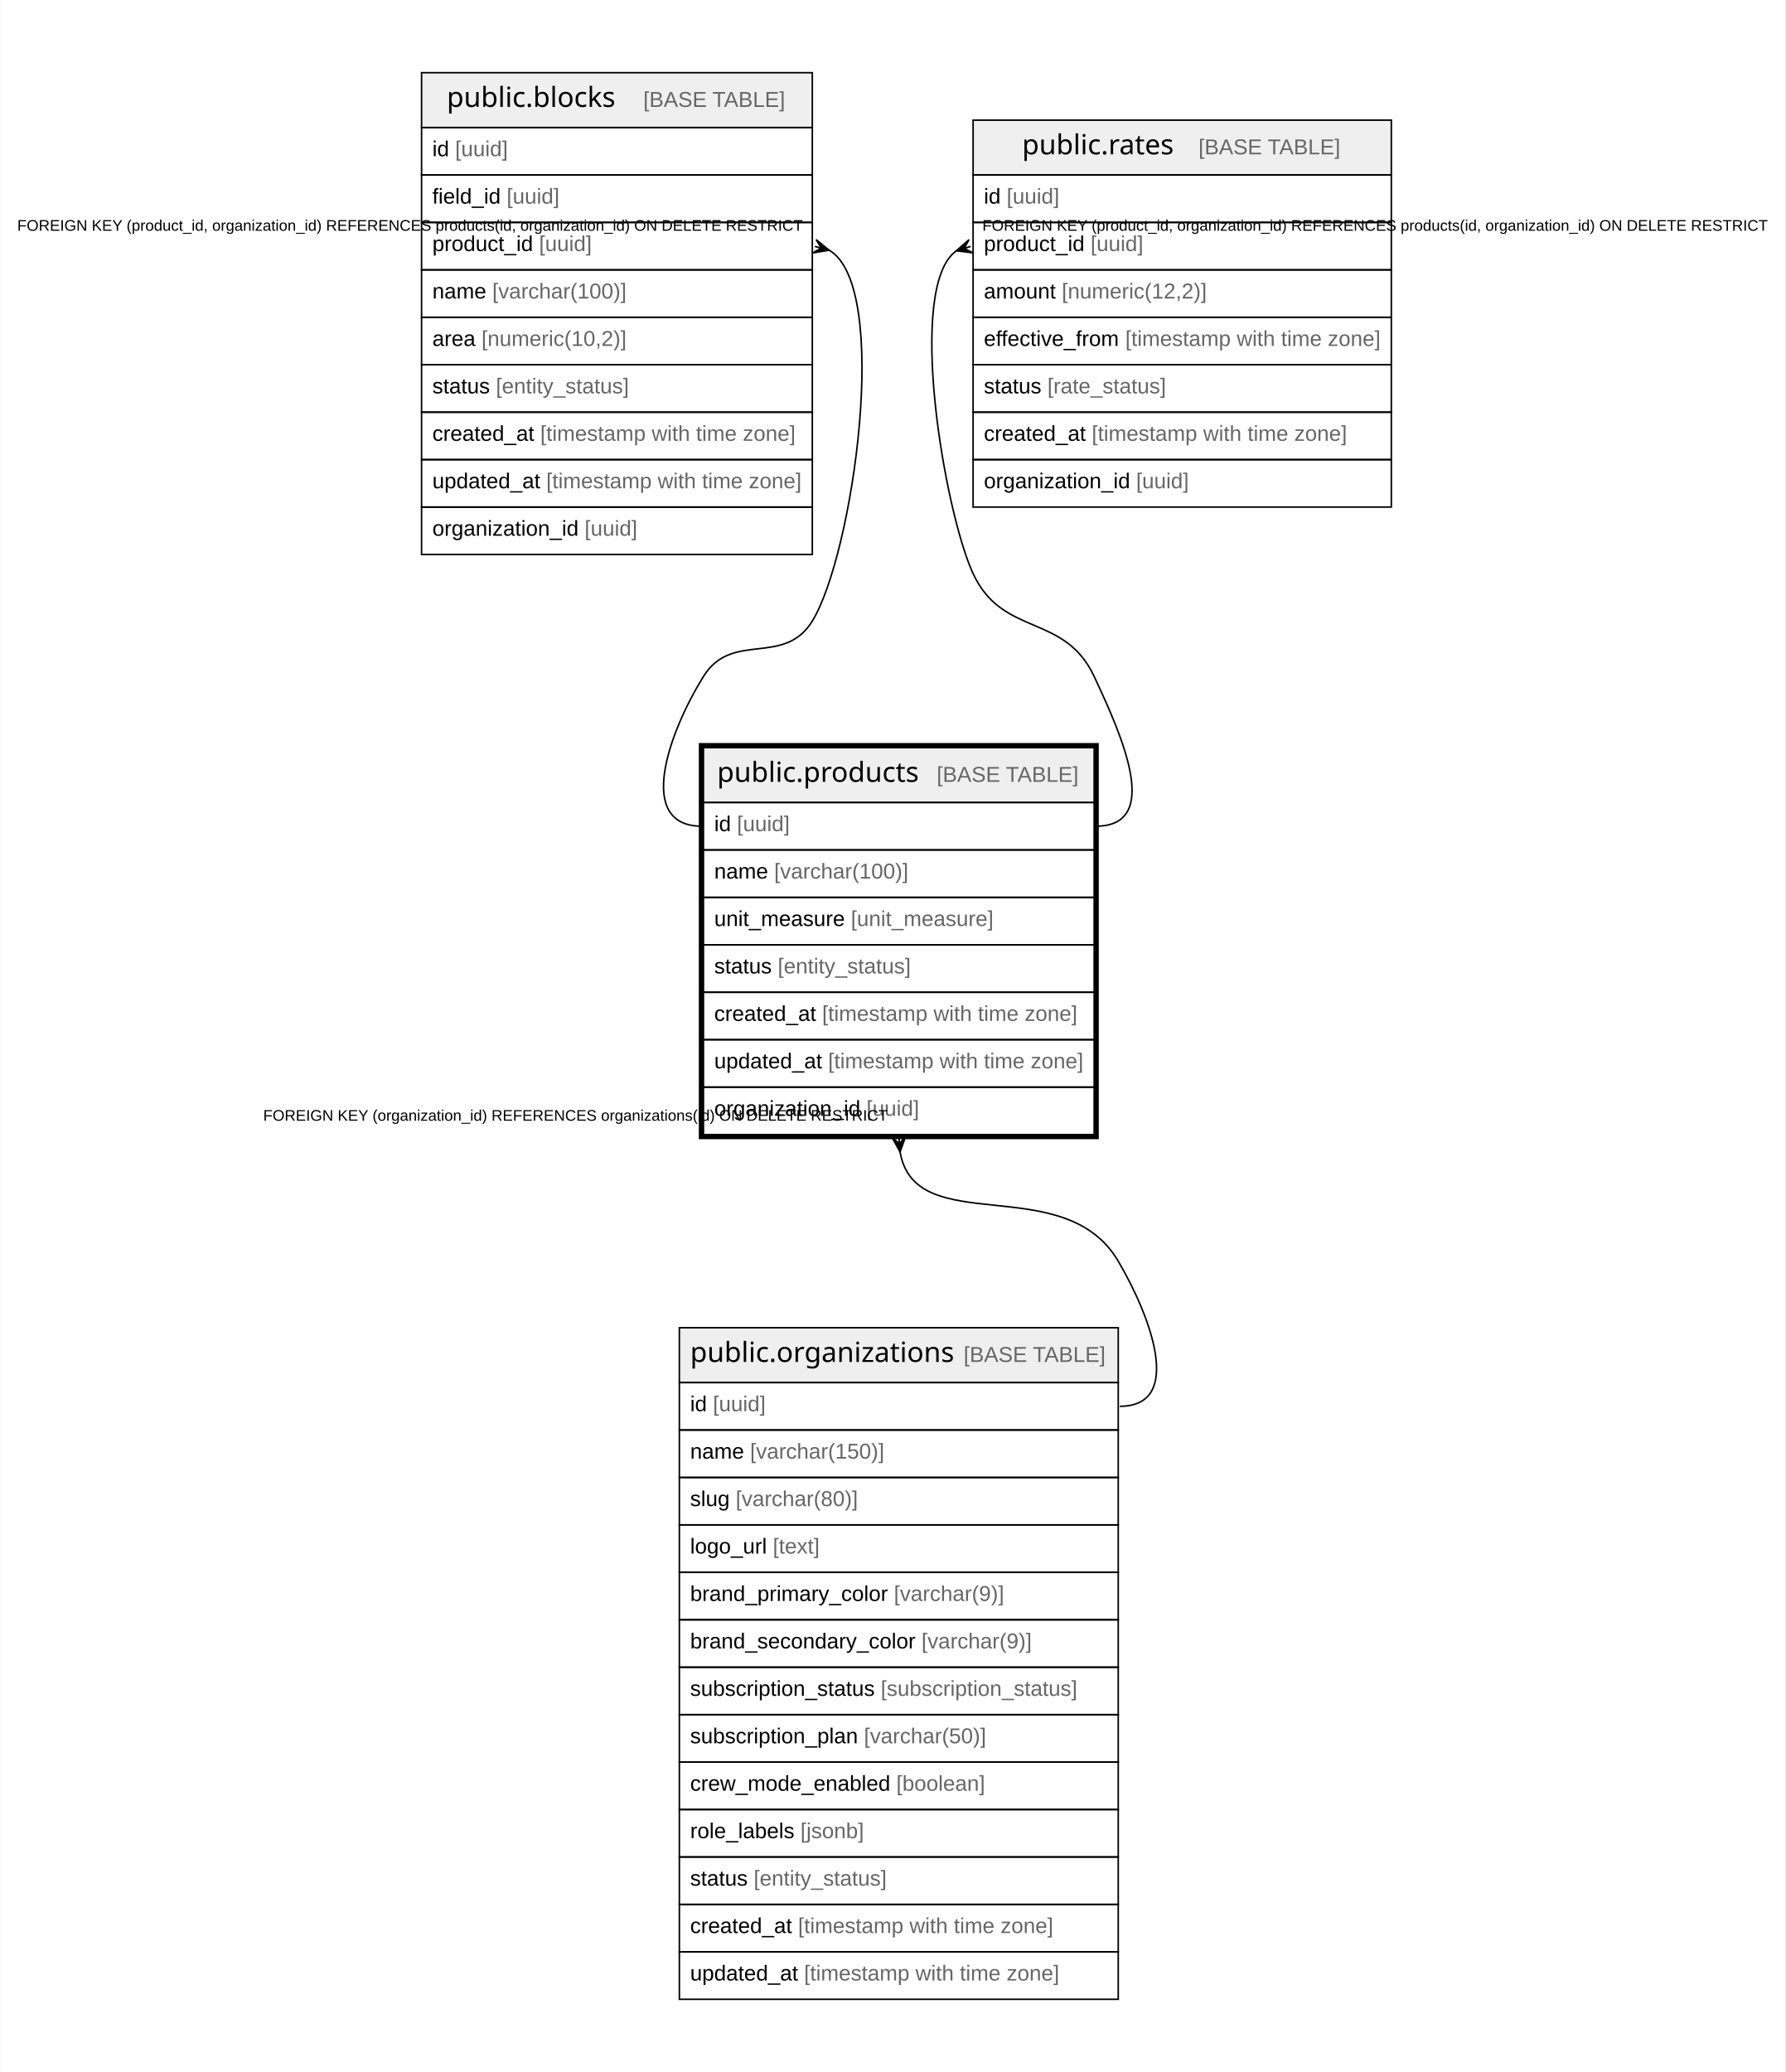
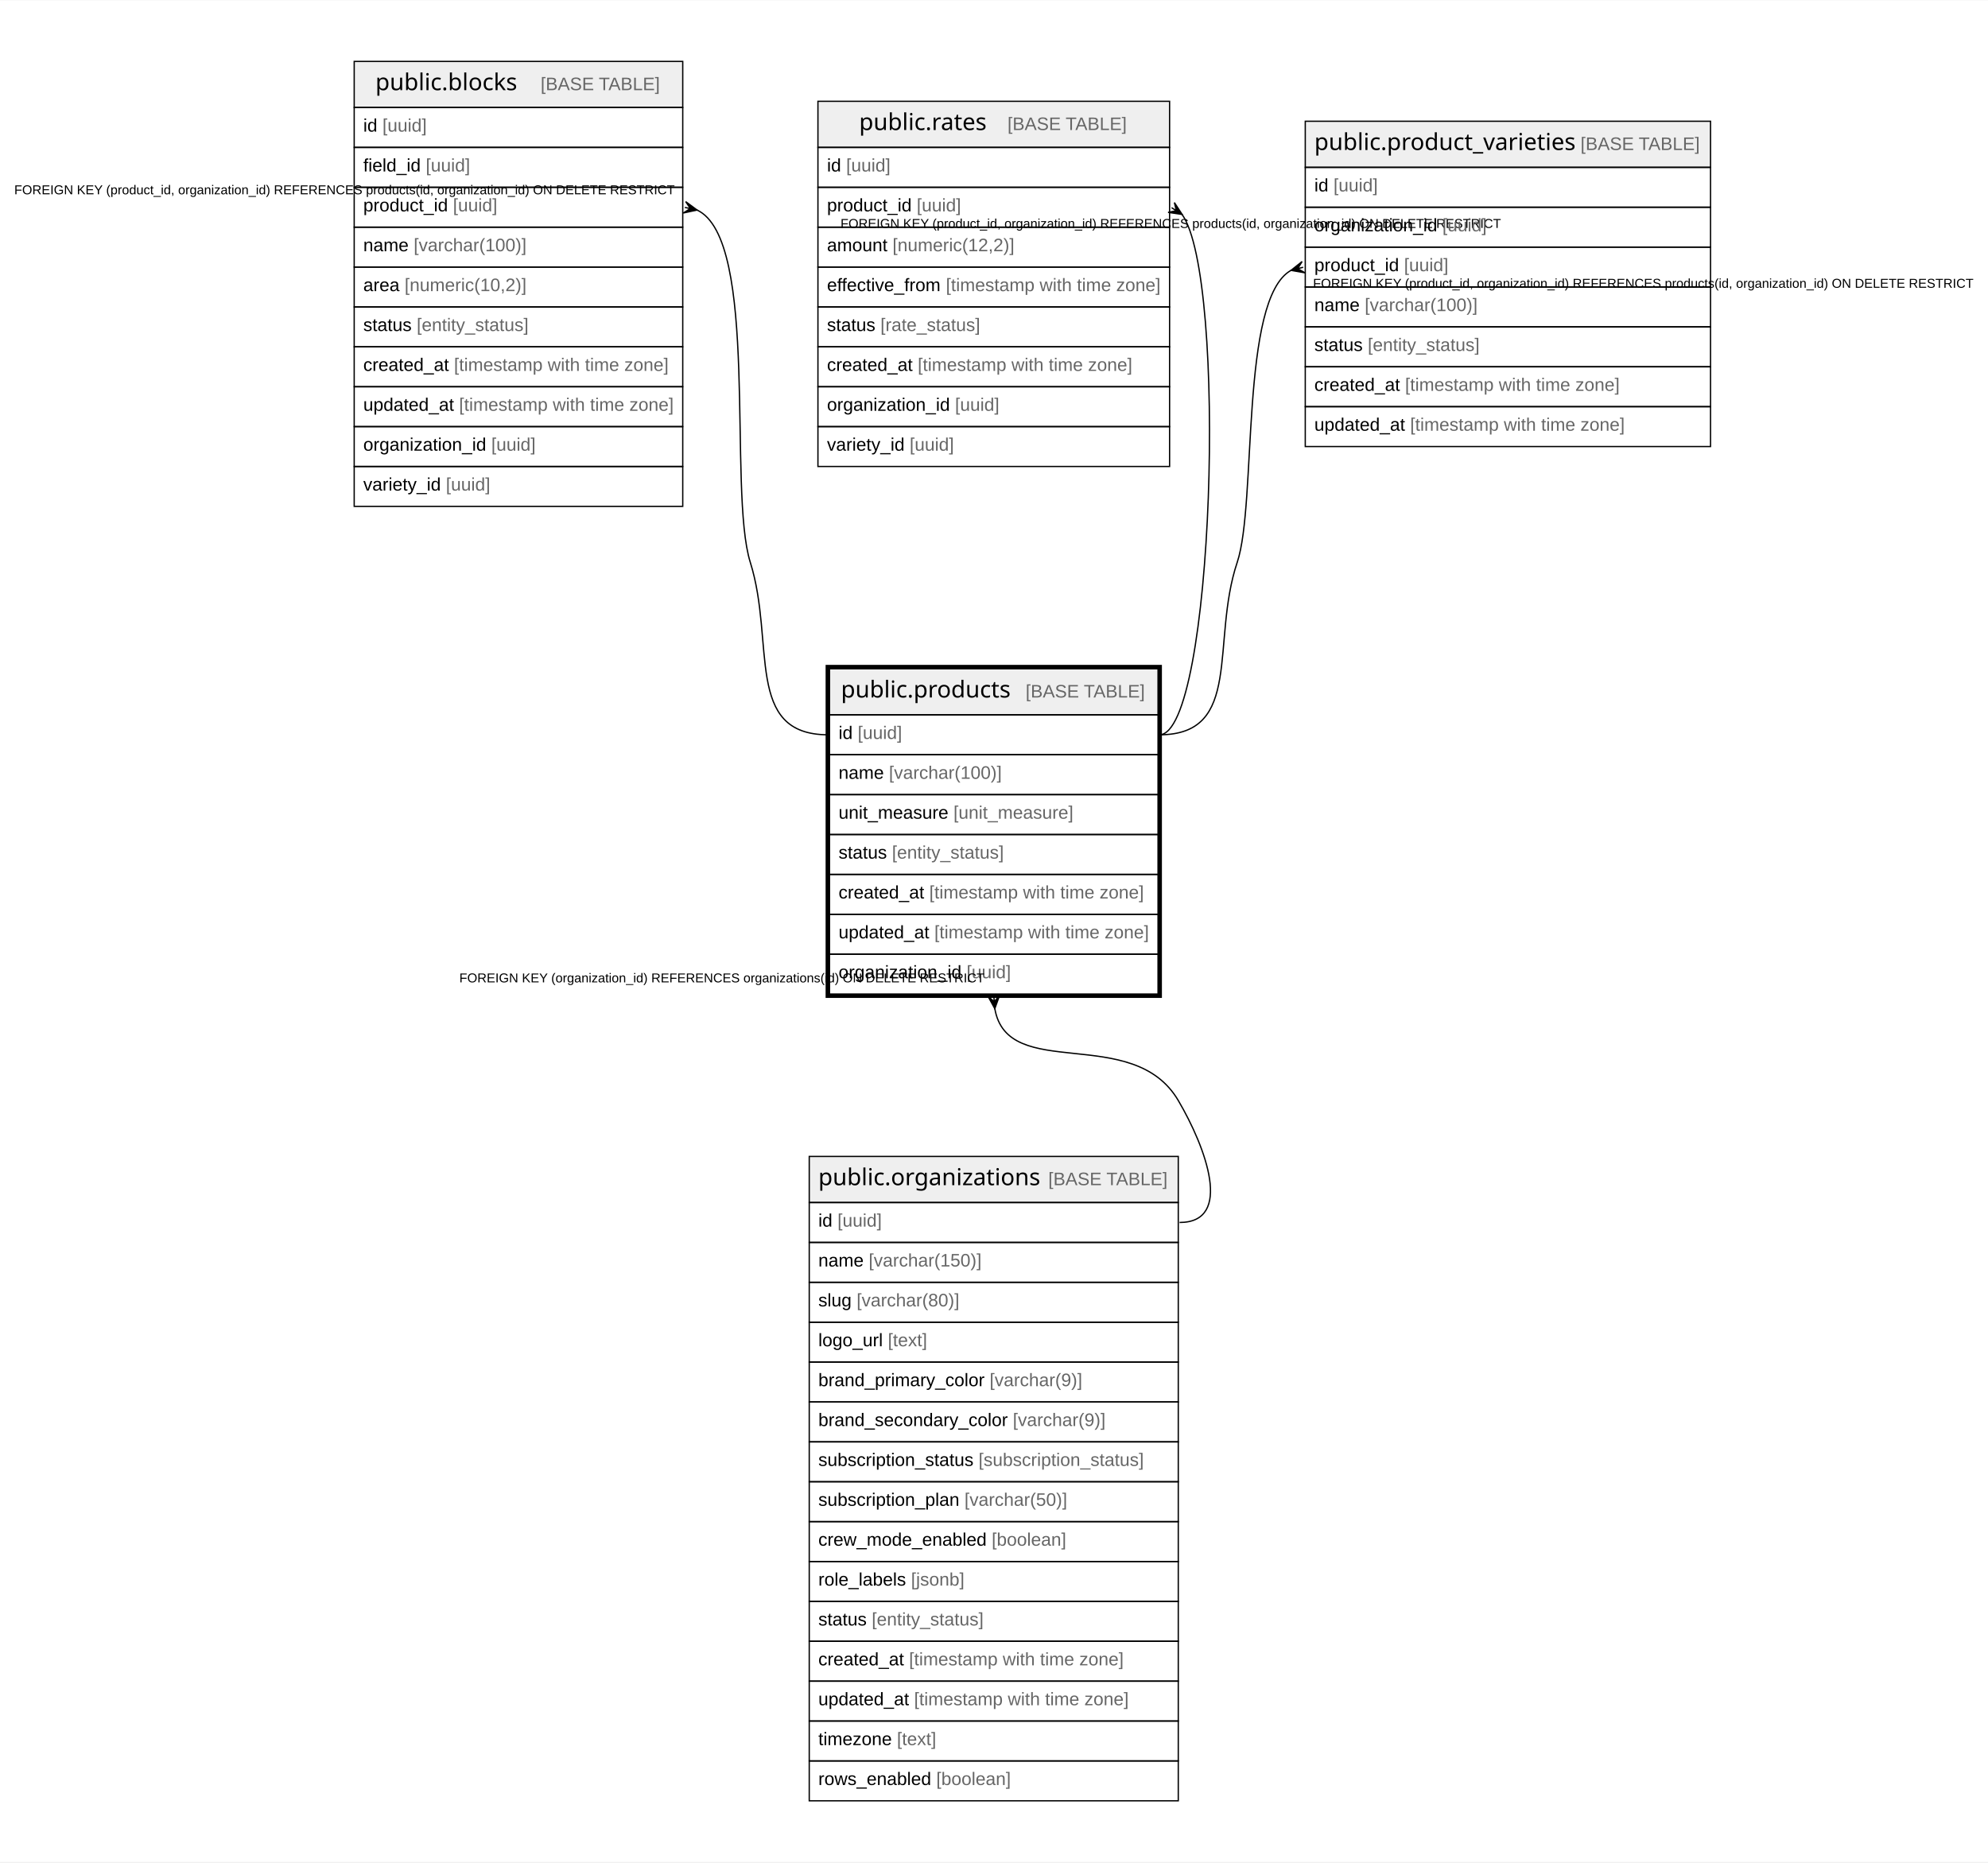
- <svg xmlns="http://www.w3.org/2000/svg" width="1159pt" height="1345pt" viewBox="0.00 0.00 1158.76 1345.20">
-   <g id="graph0" class="graph" transform="scale(1 1) rotate(0) translate(4 1341.2)">
-     <polygon fill="white" stroke="none" points="-4,4 -4,-1341.2 1154.76,-1341.2 1154.76,4 -4,4" />
+ <svg xmlns="http://www.w3.org/2000/svg" width="1535pt" height="1438pt" viewBox="0.00 0.00 1535.06 1437.60">
+   <g id="graph0" class="graph" transform="scale(1 1) rotate(0) translate(4 1433.6)">
+     <polygon fill="white" stroke="none" points="-4,4 -4,-1433.6 1531.06,-1433.6 1531.06,4 -4,4" />
    <g id="node1" class="node">
-       <polygon fill="#efefef" stroke="none" points="452.5,-820.2 452.5,-855.8 706.19,-855.8 706.19,-820.2 452.5,-820.2" />
-       <polygon fill="none" stroke="black" points="452.5,-820.2 452.5,-855.8 706.19,-855.8 706.19,-820.2 452.5,-820.2" />
-       <text text-anchor="start" x="461.36" y="-833.6" font-family="Arial Bold" font-size="18.00">public.products</text>
-       <text text-anchor="start" x="572.84" y="-833.6" font-family="Arial" font-size="14.00">    </text>
-       <text text-anchor="start" x="603.96" y="-833.6" font-family="Arial" font-size="14.00" fill="#666666">[BASE TABLE]</text>
-       <polygon fill="none" stroke="black" points="452.5,-789.4 452.5,-820.2 706.19,-820.2 706.19,-789.4 452.5,-789.4" />
-       <text text-anchor="start" x="459.5" y="-801.6" font-family="Arial" font-size="14.00">id </text>
-       <text text-anchor="start" x="474.29" y="-801.6" font-family="Arial" font-size="14.00" fill="#666666">[uuid]</text>
-       <polygon fill="none" stroke="black" points="452.5,-758.6 452.5,-789.4 706.19,-789.4 706.19,-758.6 452.5,-758.6" />
-       <text text-anchor="start" x="459.5" y="-770.8" font-family="Arial" font-size="14.00">name </text>
-       <text text-anchor="start" x="498.41" y="-770.8" font-family="Arial" font-size="14.00" fill="#666666">[varchar(100)]</text>
-       <polygon fill="none" stroke="black" points="452.5,-727.8 452.5,-758.6 706.19,-758.6 706.19,-727.8 452.5,-727.8" />
-       <text text-anchor="start" x="459.5" y="-740" font-family="Arial" font-size="14.00">unit_measure </text>
-       <text text-anchor="start" x="548.22" y="-740" font-family="Arial" font-size="14.00" fill="#666666">[unit_measure]</text>
-       <polygon fill="none" stroke="black" points="452.5,-697 452.5,-727.8 706.19,-727.8 706.19,-697 452.5,-697" />
-       <text text-anchor="start" x="459.5" y="-709.2" font-family="Arial" font-size="14.00">status </text>
-       <text text-anchor="start" x="500.75" y="-709.2" font-family="Arial" font-size="14.00" fill="#666666">[entity_status]</text>
-       <polygon fill="none" stroke="black" points="452.5,-666.2 452.5,-697 706.19,-697 706.19,-666.2 452.5,-666.2" />
-       <text text-anchor="start" x="459.5" y="-678.4" font-family="Arial" font-size="14.00">created_at </text>
-       <text text-anchor="start" x="529.55" y="-678.4" font-family="Arial" font-size="14.00" fill="#666666">[timestamp with time zone]</text>
-       <polygon fill="none" stroke="black" points="452.5,-635.4 452.5,-666.2 706.19,-666.2 706.19,-635.4 452.5,-635.4" />
-       <text text-anchor="start" x="459.5" y="-647.6" font-family="Arial" font-size="14.00">updated_at </text>
-       <text text-anchor="start" x="533.46" y="-647.6" font-family="Arial" font-size="14.00" fill="#666666">[timestamp with time zone]</text>
-       <polygon fill="none" stroke="black" points="452.5,-604.6 452.5,-635.4 706.19,-635.4 706.19,-604.6 452.5,-604.6" />
-       <text text-anchor="start" x="459.5" y="-616.8" font-family="Arial" font-size="14.00">organization_id </text>
-       <text text-anchor="start" x="558.35" y="-616.8" font-family="Arial" font-size="14.00" fill="#666666">[uuid]</text>
-       <polygon fill="none" stroke="black" stroke-width="3" points="451,-603.1 451,-857.3 707.69,-857.3 707.69,-603.1 451,-603.1" />
+       <polygon fill="#efefef" stroke="none" points="636.5,-881.8 636.5,-917.4 890.19,-917.4 890.19,-881.8 636.5,-881.8" />
+       <polygon fill="none" stroke="black" points="636.5,-881.8 636.5,-917.4 890.19,-917.4 890.19,-881.8 636.5,-881.8" />
+       <text text-anchor="start" x="645.36" y="-895.2" font-family="Arial Bold" font-size="18.00">public.products</text>
+       <text text-anchor="start" x="756.84" y="-895.2" font-family="Arial" font-size="14.00">    </text>
+       <text text-anchor="start" x="787.96" y="-895.2" font-family="Arial" font-size="14.00" fill="#666666">[BASE TABLE]</text>
+       <polygon fill="none" stroke="black" points="636.5,-851 636.5,-881.8 890.19,-881.8 890.19,-851 636.5,-851" />
+       <text text-anchor="start" x="643.5" y="-863.2" font-family="Arial" font-size="14.00">id </text>
+       <text text-anchor="start" x="658.29" y="-863.2" font-family="Arial" font-size="14.00" fill="#666666">[uuid]</text>
+       <polygon fill="none" stroke="black" points="636.5,-820.2 636.5,-851 890.19,-851 890.19,-820.2 636.5,-820.2" />
+       <text text-anchor="start" x="643.5" y="-832.4" font-family="Arial" font-size="14.00">name </text>
+       <text text-anchor="start" x="682.41" y="-832.4" font-family="Arial" font-size="14.00" fill="#666666">[varchar(100)]</text>
+       <polygon fill="none" stroke="black" points="636.5,-789.4 636.5,-820.2 890.19,-820.2 890.19,-789.4 636.5,-789.4" />
+       <text text-anchor="start" x="643.5" y="-801.6" font-family="Arial" font-size="14.00">unit_measure </text>
+       <text text-anchor="start" x="732.22" y="-801.6" font-family="Arial" font-size="14.00" fill="#666666">[unit_measure]</text>
+       <polygon fill="none" stroke="black" points="636.5,-758.6 636.5,-789.4 890.19,-789.4 890.19,-758.6 636.5,-758.6" />
+       <text text-anchor="start" x="643.5" y="-770.8" font-family="Arial" font-size="14.00">status </text>
+       <text text-anchor="start" x="684.75" y="-770.8" font-family="Arial" font-size="14.00" fill="#666666">[entity_status]</text>
+       <polygon fill="none" stroke="black" points="636.5,-727.8 636.5,-758.6 890.19,-758.6 890.19,-727.8 636.5,-727.8" />
+       <text text-anchor="start" x="643.5" y="-740" font-family="Arial" font-size="14.00">created_at </text>
+       <text text-anchor="start" x="713.55" y="-740" font-family="Arial" font-size="14.00" fill="#666666">[timestamp with time zone]</text>
+       <polygon fill="none" stroke="black" points="636.5,-697 636.5,-727.8 890.19,-727.8 890.19,-697 636.5,-697" />
+       <text text-anchor="start" x="643.5" y="-709.2" font-family="Arial" font-size="14.00">updated_at </text>
+       <text text-anchor="start" x="717.46" y="-709.2" font-family="Arial" font-size="14.00" fill="#666666">[timestamp with time zone]</text>
+       <polygon fill="none" stroke="black" points="636.5,-666.2 636.5,-697 890.19,-697 890.19,-666.2 636.5,-666.2" />
+       <text text-anchor="start" x="643.5" y="-678.4" font-family="Arial" font-size="14.00">organization_id </text>
+       <text text-anchor="start" x="742.35" y="-678.4" font-family="Arial" font-size="14.00" fill="#666666">[uuid]</text>
+       <polygon fill="none" stroke="black" stroke-width="3" points="635,-664.7 635,-918.9 891.69,-918.9 891.69,-664.7 635,-664.7" />
+     </g>
+     <g id="node5" class="node">
+       <polygon fill="#efefef" stroke="none" points="620.87,-505.2 620.87,-540.8 905.82,-540.8 905.82,-505.2 620.87,-505.2" />
+       <polygon fill="none" stroke="black" points="620.87,-505.2 620.87,-540.8 905.82,-540.8 905.82,-505.2 620.87,-505.2" />
+       <text text-anchor="start" x="627.87" y="-518.6" font-family="Arial Bold" font-size="18.00">public.organizations</text>
+       <text text-anchor="start" x="774.33" y="-518.6" font-family="Arial" font-size="14.00">    </text>
+       <text text-anchor="start" x="805.45" y="-518.6" font-family="Arial" font-size="14.00" fill="#666666">[BASE TABLE]</text>
+       <polygon fill="none" stroke="black" points="620.87,-474.4 620.87,-505.2 905.82,-505.2 905.82,-474.4 620.87,-474.4" />
+       <text text-anchor="start" x="627.87" y="-486.6" font-family="Arial" font-size="14.00">id </text>
+       <text text-anchor="start" x="642.66" y="-486.6" font-family="Arial" font-size="14.00" fill="#666666">[uuid]</text>
+       <polygon fill="none" stroke="black" points="620.87,-443.6 620.87,-474.4 905.82,-474.4 905.82,-443.6 620.87,-443.6" />
+       <text text-anchor="start" x="627.87" y="-455.8" font-family="Arial" font-size="14.00">name </text>
+       <text text-anchor="start" x="666.78" y="-455.8" font-family="Arial" font-size="14.00" fill="#666666">[varchar(150)]</text>
+       <polygon fill="none" stroke="black" points="620.87,-412.8 620.87,-443.6 905.82,-443.6 905.82,-412.8 620.87,-412.8" />
+       <text text-anchor="start" x="627.87" y="-425" font-family="Arial" font-size="14.00">slug </text>
+       <text text-anchor="start" x="657.44" y="-425" font-family="Arial" font-size="14.00" fill="#666666">[varchar(80)]</text>
+       <polygon fill="none" stroke="black" points="620.87,-382 620.87,-412.8 905.82,-412.8 905.82,-382 620.87,-382" />
+       <text text-anchor="start" x="627.87" y="-394.2" font-family="Arial" font-size="14.00">logo_url </text>
+       <text text-anchor="start" x="681.57" y="-394.2" font-family="Arial" font-size="14.00" fill="#666666">[text]</text>
+       <polygon fill="none" stroke="black" points="620.87,-351.2 620.87,-382 905.82,-382 905.82,-351.2 620.87,-351.2" />
+       <text text-anchor="start" x="627.87" y="-363.4" font-family="Arial" font-size="14.00">brand_primary_color </text>
+       <text text-anchor="start" x="760.15" y="-363.4" font-family="Arial" font-size="14.00" fill="#666666">[varchar(9)]</text>
+       <polygon fill="none" stroke="black" points="620.87,-320.4 620.87,-351.2 905.82,-351.2 905.82,-320.4 620.87,-320.4" />
+       <text text-anchor="start" x="627.87" y="-332.6" font-family="Arial" font-size="14.00">brand_secondary_color </text>
+       <text text-anchor="start" x="778.08" y="-332.6" font-family="Arial" font-size="14.00" fill="#666666">[varchar(9)]</text>
+       <polygon fill="none" stroke="black" points="620.87,-289.6 620.87,-320.4 905.82,-320.4 905.82,-289.6 620.87,-289.6" />
+       <text text-anchor="start" x="627.87" y="-301.8" font-family="Arial" font-size="14.00">subscription_status </text>
+       <text text-anchor="start" x="751.6" y="-301.8" font-family="Arial" font-size="14.00" fill="#666666">[subscription_status]</text>
+       <polygon fill="none" stroke="black" points="620.87,-258.8 620.87,-289.6 905.82,-289.6 905.82,-258.8 620.87,-258.8" />
+       <text text-anchor="start" x="627.87" y="-271" font-family="Arial" font-size="14.00">subscription_plan </text>
+       <text text-anchor="start" x="740.72" y="-271" font-family="Arial" font-size="14.00" fill="#666666">[varchar(50)]</text>
+       <polygon fill="none" stroke="black" points="620.87,-228 620.87,-258.8 905.82,-258.8 905.82,-228 620.87,-228" />
+       <text text-anchor="start" x="627.87" y="-240.2" font-family="Arial" font-size="14.00">crew_mode_enabled </text>
+       <text text-anchor="start" x="761.74" y="-240.2" font-family="Arial" font-size="14.00" fill="#666666">[boolean]</text>
+       <polygon fill="none" stroke="black" points="620.87,-197.2 620.87,-228 905.82,-228 905.82,-197.2 620.87,-197.2" />
+       <text text-anchor="start" x="627.87" y="-209.4" font-family="Arial" font-size="14.00">role_labels </text>
+       <text text-anchor="start" x="699.47" y="-209.4" font-family="Arial" font-size="14.00" fill="#666666">[jsonb]</text>
+       <polygon fill="none" stroke="black" points="620.87,-166.4 620.87,-197.2 905.82,-197.2 905.82,-166.4 620.87,-166.4" />
+       <text text-anchor="start" x="627.87" y="-178.6" font-family="Arial" font-size="14.00">status </text>
+       <text text-anchor="start" x="669.11" y="-178.6" font-family="Arial" font-size="14.00" fill="#666666">[entity_status]</text>
+       <polygon fill="none" stroke="black" points="620.87,-135.6 620.87,-166.4 905.82,-166.4 905.82,-135.6 620.87,-135.6" />
+       <text text-anchor="start" x="627.87" y="-147.8" font-family="Arial" font-size="14.00">created_at </text>
+       <text text-anchor="start" x="697.92" y="-147.8" font-family="Arial" font-size="14.00" fill="#666666">[timestamp with time zone]</text>
+       <polygon fill="none" stroke="black" points="620.87,-104.8 620.87,-135.6 905.82,-135.6 905.82,-104.8 620.87,-104.8" />
+       <text text-anchor="start" x="627.87" y="-117" font-family="Arial" font-size="14.00">updated_at </text>
+       <text text-anchor="start" x="701.83" y="-117" font-family="Arial" font-size="14.00" fill="#666666">[timestamp with time zone]</text>
+       <polygon fill="none" stroke="black" points="620.87,-74 620.87,-104.8 905.82,-104.8 905.82,-74 620.87,-74" />
+       <text text-anchor="start" x="627.87" y="-86.2" font-family="Arial" font-size="14.00">timezone </text>
+       <text text-anchor="start" x="688.57" y="-86.2" font-family="Arial" font-size="14.00" fill="#666666">[text]</text>
+       <polygon fill="none" stroke="black" points="620.87,-43.2 620.87,-74 905.82,-74 905.82,-43.2 620.87,-43.2" />
+       <text text-anchor="start" x="627.87" y="-55.4" font-family="Arial" font-size="14.00">rows_enabled </text>
+       <text text-anchor="start" x="718.93" y="-55.4" font-family="Arial" font-size="14.00" fill="#666666">[boolean]</text>
+     </g>
+     <g id="edge4" class="edge">
+       <path fill="none" stroke="black" d="M764.14,-655.05C773.89,-597.55 870.74,-643.63 905.82,-584 927.05,-547.91 948.69,-489.8 906.82,-489.8" />
+       <polygon fill="black" stroke="black" points="764.15,-654.9 758.88,-664.52 763.73,-660.22 763.4,-664.53 763.4,-664.53 763.4,-664.53 763.73,-660.22 767.86,-665.22 764.15,-654.9" />
+       <text text-anchor="start" x="350.67" y="-675.2" font-family="Arial" font-size="10.00">FOREIGN KEY (organization_id) REFERENCES organizations(id) ON DELETE RESTRICT</text>
+     </g>
+     <g id="node2" class="node">
+       <polygon fill="#efefef" stroke="none" points="269.5,-1350.8 269.5,-1386.4 523.19,-1386.4 523.19,-1350.8 269.5,-1350.8" />
+       <polygon fill="none" stroke="black" points="269.5,-1350.8 269.5,-1386.4 523.19,-1386.4 523.19,-1350.8 269.5,-1350.8" />
+       <text text-anchor="start" x="285.86" y="-1364.2" font-family="Arial Bold" font-size="18.00">public.blocks</text>
+       <text text-anchor="start" x="382.34" y="-1364.2" font-family="Arial" font-size="14.00">    </text>
+       <text text-anchor="start" x="413.46" y="-1364.2" font-family="Arial" font-size="14.00" fill="#666666">[BASE TABLE]</text>
+       <polygon fill="none" stroke="black" points="269.5,-1320 269.5,-1350.8 523.19,-1350.8 523.19,-1320 269.5,-1320" />
+       <text text-anchor="start" x="276.5" y="-1332.2" font-family="Arial" font-size="14.00">id </text>
+       <text text-anchor="start" x="291.29" y="-1332.2" font-family="Arial" font-size="14.00" fill="#666666">[uuid]</text>
+       <polygon fill="none" stroke="black" points="269.5,-1289.2 269.5,-1320 523.19,-1320 523.19,-1289.2 269.5,-1289.2" />
+       <text text-anchor="start" x="276.5" y="-1301.4" font-family="Arial" font-size="14.00">field_id </text>
+       <text text-anchor="start" x="324.76" y="-1301.4" font-family="Arial" font-size="14.00" fill="#666666">[uuid]</text>
+       <polygon fill="none" stroke="black" points="269.5,-1258.4 269.5,-1289.2 523.19,-1289.2 523.19,-1258.4 269.5,-1258.4" />
+       <text text-anchor="start" x="276.5" y="-1270.6" font-family="Arial" font-size="14.00">product_id </text>
+       <text text-anchor="start" x="345.77" y="-1270.6" font-family="Arial" font-size="14.00" fill="#666666">[uuid]</text>
+       <polygon fill="none" stroke="black" points="269.5,-1227.6 269.5,-1258.4 523.19,-1258.4 523.19,-1227.6 269.5,-1227.6" />
+       <text text-anchor="start" x="276.5" y="-1239.8" font-family="Arial" font-size="14.00">name </text>
+       <text text-anchor="start" x="315.41" y="-1239.8" font-family="Arial" font-size="14.00" fill="#666666">[varchar(100)]</text>
+       <polygon fill="none" stroke="black" points="269.5,-1196.8 269.5,-1227.6 523.19,-1227.6 523.19,-1196.8 269.5,-1196.8" />
+       <text text-anchor="start" x="276.5" y="-1209" font-family="Arial" font-size="14.00">area </text>
+       <text text-anchor="start" x="308.41" y="-1209" font-family="Arial" font-size="14.00" fill="#666666">[numeric(10,2)]</text>
+       <polygon fill="none" stroke="black" points="269.5,-1166 269.5,-1196.8 523.19,-1196.8 523.19,-1166 269.5,-1166" />
+       <text text-anchor="start" x="276.5" y="-1178.2" font-family="Arial" font-size="14.00">status </text>
+       <text text-anchor="start" x="317.75" y="-1178.2" font-family="Arial" font-size="14.00" fill="#666666">[entity_status]</text>
+       <polygon fill="none" stroke="black" points="269.5,-1135.2 269.5,-1166 523.19,-1166 523.19,-1135.2 269.5,-1135.2" />
+       <text text-anchor="start" x="276.5" y="-1147.4" font-family="Arial" font-size="14.00">created_at </text>
+       <text text-anchor="start" x="346.55" y="-1147.4" font-family="Arial" font-size="14.00" fill="#666666">[timestamp with time zone]</text>
+       <polygon fill="none" stroke="black" points="269.5,-1104.4 269.5,-1135.2 523.19,-1135.2 523.19,-1104.4 269.5,-1104.4" />
+       <text text-anchor="start" x="276.5" y="-1116.6" font-family="Arial" font-size="14.00">updated_at </text>
+       <text text-anchor="start" x="350.46" y="-1116.6" font-family="Arial" font-size="14.00" fill="#666666">[timestamp with time zone]</text>
+       <polygon fill="none" stroke="black" points="269.5,-1073.6 269.5,-1104.4 523.19,-1104.4 523.19,-1073.6 269.5,-1073.6" />
+       <text text-anchor="start" x="276.5" y="-1085.8" font-family="Arial" font-size="14.00">organization_id </text>
+       <text text-anchor="start" x="375.35" y="-1085.8" font-family="Arial" font-size="14.00" fill="#666666">[uuid]</text>
+       <polygon fill="none" stroke="black" points="269.5,-1042.8 269.5,-1073.6 523.19,-1073.6 523.19,-1042.8 269.5,-1042.8" />
+       <text text-anchor="start" x="276.5" y="-1055" font-family="Arial" font-size="14.00">variety_id </text>
+       <text text-anchor="start" x="340.31" y="-1055" font-family="Arial" font-size="14.00" fill="#666666">[uuid]</text>
+     </g>
+     <g id="edge1" class="edge">
+       <path fill="none" stroke="black" d="M534.17,-1271.66C582.89,-1249.13 557.86,-1055.27 575.34,-999.6 594.81,-937.63 570.55,-866.4 635.5,-866.4" />
+       <polygon fill="black" stroke="black" points="534.29,-1271.63 523.57,-1269.33 529.07,-1272.75 524.84,-1273.66 524.84,-1273.66 524.84,-1273.66 529.07,-1272.75 525.46,-1278.13 534.29,-1271.63" />
+       <text text-anchor="start" x="7" y="-1283.8" font-family="Arial" font-size="10.00">FOREIGN KEY (product_id, organization_id) REFERENCES products(id, organization_id) ON DELETE RESTRICT</text>
+     </g>
+     <g id="node3" class="node">
+       <polygon fill="#efefef" stroke="none" points="627.58,-1320 627.58,-1355.6 899.11,-1355.6 899.11,-1320 627.58,-1320" />
+       <polygon fill="none" stroke="black" points="627.58,-1320 627.58,-1355.6 899.11,-1355.6 899.11,-1320 627.58,-1320" />
+       <text text-anchor="start" x="659.37" y="-1333.4" font-family="Arial Bold" font-size="18.00">public.rates</text>
+       <text text-anchor="start" x="742.83" y="-1333.4" font-family="Arial" font-size="14.00">    </text>
+       <text text-anchor="start" x="773.95" y="-1333.4" font-family="Arial" font-size="14.00" fill="#666666">[BASE TABLE]</text>
+       <polygon fill="none" stroke="black" points="627.58,-1289.2 627.58,-1320 899.11,-1320 899.11,-1289.2 627.58,-1289.2" />
+       <text text-anchor="start" x="634.58" y="-1301.4" font-family="Arial" font-size="14.00">id </text>
+       <text text-anchor="start" x="649.36" y="-1301.4" font-family="Arial" font-size="14.00" fill="#666666">[uuid]</text>
+       <polygon fill="none" stroke="black" points="627.58,-1258.4 627.58,-1289.2 899.11,-1289.2 899.11,-1258.4 627.58,-1258.4" />
+       <text text-anchor="start" x="634.58" y="-1270.6" font-family="Arial" font-size="14.00">product_id </text>
+       <text text-anchor="start" x="703.84" y="-1270.6" font-family="Arial" font-size="14.00" fill="#666666">[uuid]</text>
+       <polygon fill="none" stroke="black" points="627.58,-1227.6 627.58,-1258.4 899.11,-1258.4 899.11,-1227.6 627.58,-1227.6" />
+       <text text-anchor="start" x="634.58" y="-1239.8" font-family="Arial" font-size="14.00">amount </text>
+       <text text-anchor="start" x="685.16" y="-1239.8" font-family="Arial" font-size="14.00" fill="#666666">[numeric(12,2)]</text>
+       <polygon fill="none" stroke="black" points="627.58,-1196.8 627.58,-1227.6 899.11,-1227.6 899.11,-1196.8 627.58,-1196.8" />
+       <text text-anchor="start" x="634.58" y="-1209" font-family="Arial" font-size="14.00">effective_from </text>
+       <text text-anchor="start" x="726.39" y="-1209" font-family="Arial" font-size="14.00" fill="#666666">[timestamp with time zone]</text>
+       <polygon fill="none" stroke="black" points="627.58,-1166 627.58,-1196.8 899.11,-1196.8 899.11,-1166 627.58,-1166" />
+       <text text-anchor="start" x="634.58" y="-1178.2" font-family="Arial" font-size="14.00">status </text>
+       <text text-anchor="start" x="675.82" y="-1178.2" font-family="Arial" font-size="14.00" fill="#666666">[rate_status]</text>
+       <polygon fill="none" stroke="black" points="627.58,-1135.2 627.58,-1166 899.11,-1166 899.11,-1135.2 627.58,-1135.2" />
+       <text text-anchor="start" x="634.58" y="-1147.4" font-family="Arial" font-size="14.00">created_at </text>
+       <text text-anchor="start" x="704.62" y="-1147.4" font-family="Arial" font-size="14.00" fill="#666666">[timestamp with time zone]</text>
+       <polygon fill="none" stroke="black" points="627.58,-1104.4 627.58,-1135.2 899.11,-1135.2 899.11,-1104.4 627.58,-1104.4" />
+       <text text-anchor="start" x="634.58" y="-1116.6" font-family="Arial" font-size="14.00">organization_id </text>
+       <text text-anchor="start" x="733.42" y="-1116.6" font-family="Arial" font-size="14.00" fill="#666666">[uuid]</text>
+       <polygon fill="none" stroke="black" points="627.58,-1073.6 627.58,-1104.4 899.11,-1104.4 899.11,-1073.6 627.58,-1073.6" />
+       <text text-anchor="start" x="634.58" y="-1085.8" font-family="Arial" font-size="14.00">variety_id </text>
+       <text text-anchor="start" x="698.38" y="-1085.8" font-family="Arial" font-size="14.00" fill="#666666">[uuid]</text>
+     </g>
+     <g id="edge2" class="edge">
+       <path fill="none" stroke="black" d="M908.64,-1268.35C944,-1220 933.37,-866.4 891.19,-866.4" />
+       <polygon fill="black" stroke="black" points="908.82,-1268.24 897.97,-1269.83 904.33,-1271.11 900.68,-1273.44 900.68,-1273.44 900.68,-1273.44 904.33,-1271.11 902.82,-1277.41 908.82,-1268.24" />
+       <text text-anchor="start" x="645.02" y="-1257.8" font-family="Arial" font-size="10.00">FOREIGN KEY (product_id, organization_id) REFERENCES products(id, organization_id) ON DELETE RESTRICT</text>
    </g>
    <g id="node4" class="node">
-       <polygon fill="#efefef" stroke="none" points="436.87,-443.6 436.87,-479.2 721.82,-479.2 721.82,-443.6 436.87,-443.6" />
-       <polygon fill="none" stroke="black" points="436.87,-443.6 436.87,-479.2 721.82,-479.2 721.82,-443.6 436.87,-443.6" />
-       <text text-anchor="start" x="443.87" y="-457" font-family="Arial Bold" font-size="18.00">public.organizations</text>
-       <text text-anchor="start" x="590.33" y="-457" font-family="Arial" font-size="14.00">    </text>
-       <text text-anchor="start" x="621.45" y="-457" font-family="Arial" font-size="14.00" fill="#666666">[BASE TABLE]</text>
-       <polygon fill="none" stroke="black" points="436.87,-412.8 436.87,-443.6 721.82,-443.6 721.82,-412.8 436.87,-412.8" />
-       <text text-anchor="start" x="443.87" y="-425" font-family="Arial" font-size="14.00">id </text>
-       <text text-anchor="start" x="458.66" y="-425" font-family="Arial" font-size="14.00" fill="#666666">[uuid]</text>
-       <polygon fill="none" stroke="black" points="436.87,-382 436.87,-412.8 721.82,-412.8 721.82,-382 436.87,-382" />
-       <text text-anchor="start" x="443.87" y="-394.2" font-family="Arial" font-size="14.00">name </text>
-       <text text-anchor="start" x="482.78" y="-394.2" font-family="Arial" font-size="14.00" fill="#666666">[varchar(150)]</text>
-       <polygon fill="none" stroke="black" points="436.87,-351.2 436.87,-382 721.82,-382 721.82,-351.2 436.87,-351.2" />
-       <text text-anchor="start" x="443.87" y="-363.4" font-family="Arial" font-size="14.00">slug </text>
-       <text text-anchor="start" x="473.44" y="-363.4" font-family="Arial" font-size="14.00" fill="#666666">[varchar(80)]</text>
-       <polygon fill="none" stroke="black" points="436.87,-320.4 436.87,-351.2 721.82,-351.2 721.82,-320.4 436.87,-320.4" />
-       <text text-anchor="start" x="443.87" y="-332.6" font-family="Arial" font-size="14.00">logo_url </text>
-       <text text-anchor="start" x="497.57" y="-332.6" font-family="Arial" font-size="14.00" fill="#666666">[text]</text>
-       <polygon fill="none" stroke="black" points="436.87,-289.6 436.87,-320.4 721.82,-320.4 721.82,-289.6 436.87,-289.6" />
-       <text text-anchor="start" x="443.87" y="-301.8" font-family="Arial" font-size="14.00">brand_primary_color </text>
-       <text text-anchor="start" x="576.15" y="-301.8" font-family="Arial" font-size="14.00" fill="#666666">[varchar(9)]</text>
-       <polygon fill="none" stroke="black" points="436.87,-258.8 436.87,-289.6 721.82,-289.6 721.82,-258.8 436.87,-258.8" />
-       <text text-anchor="start" x="443.87" y="-271" font-family="Arial" font-size="14.00">brand_secondary_color </text>
-       <text text-anchor="start" x="594.08" y="-271" font-family="Arial" font-size="14.00" fill="#666666">[varchar(9)]</text>
-       <polygon fill="none" stroke="black" points="436.87,-228 436.87,-258.8 721.82,-258.8 721.82,-228 436.87,-228" />
-       <text text-anchor="start" x="443.87" y="-240.2" font-family="Arial" font-size="14.00">subscription_status </text>
-       <text text-anchor="start" x="567.6" y="-240.2" font-family="Arial" font-size="14.00" fill="#666666">[subscription_status]</text>
-       <polygon fill="none" stroke="black" points="436.87,-197.2 436.87,-228 721.82,-228 721.82,-197.2 436.87,-197.2" />
-       <text text-anchor="start" x="443.87" y="-209.4" font-family="Arial" font-size="14.00">subscription_plan </text>
-       <text text-anchor="start" x="556.72" y="-209.4" font-family="Arial" font-size="14.00" fill="#666666">[varchar(50)]</text>
-       <polygon fill="none" stroke="black" points="436.87,-166.4 436.87,-197.2 721.82,-197.2 721.82,-166.4 436.87,-166.4" />
-       <text text-anchor="start" x="443.87" y="-178.6" font-family="Arial" font-size="14.00">crew_mode_enabled </text>
-       <text text-anchor="start" x="577.74" y="-178.6" font-family="Arial" font-size="14.00" fill="#666666">[boolean]</text>
-       <polygon fill="none" stroke="black" points="436.87,-135.6 436.87,-166.4 721.82,-166.4 721.82,-135.6 436.87,-135.6" />
-       <text text-anchor="start" x="443.87" y="-147.8" font-family="Arial" font-size="14.00">role_labels </text>
-       <text text-anchor="start" x="515.47" y="-147.8" font-family="Arial" font-size="14.00" fill="#666666">[jsonb]</text>
-       <polygon fill="none" stroke="black" points="436.87,-104.8 436.87,-135.6 721.82,-135.6 721.82,-104.8 436.87,-104.8" />
-       <text text-anchor="start" x="443.87" y="-117" font-family="Arial" font-size="14.00">status </text>
-       <text text-anchor="start" x="485.11" y="-117" font-family="Arial" font-size="14.00" fill="#666666">[entity_status]</text>
-       <polygon fill="none" stroke="black" points="436.87,-74 436.87,-104.8 721.82,-104.8 721.82,-74 436.87,-74" />
-       <text text-anchor="start" x="443.87" y="-86.2" font-family="Arial" font-size="14.00">created_at </text>
-       <text text-anchor="start" x="513.92" y="-86.2" font-family="Arial" font-size="14.00" fill="#666666">[timestamp with time zone]</text>
-       <polygon fill="none" stroke="black" points="436.87,-43.2 436.87,-74 721.82,-74 721.82,-43.2 436.87,-43.2" />
-       <text text-anchor="start" x="443.87" y="-55.4" font-family="Arial" font-size="14.00">updated_at </text>
-       <text text-anchor="start" x="517.83" y="-55.4" font-family="Arial" font-size="14.00" fill="#666666">[timestamp with time zone]</text>
+       <polygon fill="#efefef" stroke="none" points="1003.88,-1304.6 1003.88,-1340.2 1316.81,-1340.2 1316.81,-1304.6 1003.88,-1304.6" />
+       <polygon fill="none" stroke="black" points="1003.88,-1304.6 1003.88,-1340.2 1316.81,-1340.2 1316.81,-1304.6 1003.88,-1304.6" />
+       <text text-anchor="start" x="1010.88" y="-1318" font-family="Arial Bold" font-size="18.00">public.product_varieties</text>
+       <text text-anchor="start" x="1185.32" y="-1318" font-family="Arial" font-size="14.00">    </text>
+       <text text-anchor="start" x="1216.44" y="-1318" font-family="Arial" font-size="14.00" fill="#666666">[BASE TABLE]</text>
+       <polygon fill="none" stroke="black" points="1003.88,-1273.8 1003.88,-1304.6 1316.81,-1304.6 1316.81,-1273.8 1003.88,-1273.8" />
+       <text text-anchor="start" x="1010.88" y="-1286" font-family="Arial" font-size="14.00">id </text>
+       <text text-anchor="start" x="1025.66" y="-1286" font-family="Arial" font-size="14.00" fill="#666666">[uuid]</text>
+       <polygon fill="none" stroke="black" points="1003.88,-1243 1003.88,-1273.8 1316.81,-1273.8 1316.81,-1243 1003.88,-1243" />
+       <text text-anchor="start" x="1010.88" y="-1255.2" font-family="Arial" font-size="14.00">organization_id </text>
+       <text text-anchor="start" x="1109.73" y="-1255.2" font-family="Arial" font-size="14.00" fill="#666666">[uuid]</text>
+       <polygon fill="none" stroke="black" points="1003.88,-1212.2 1003.88,-1243 1316.81,-1243 1316.81,-1212.2 1003.88,-1212.2" />
+       <text text-anchor="start" x="1010.88" y="-1224.4" font-family="Arial" font-size="14.00">product_id </text>
+       <text text-anchor="start" x="1080.15" y="-1224.4" font-family="Arial" font-size="14.00" fill="#666666">[uuid]</text>
+       <polygon fill="none" stroke="black" points="1003.88,-1181.4 1003.88,-1212.2 1316.81,-1212.2 1316.81,-1181.4 1003.88,-1181.4" />
+       <text text-anchor="start" x="1010.88" y="-1193.6" font-family="Arial" font-size="14.00">name </text>
+       <text text-anchor="start" x="1049.79" y="-1193.6" font-family="Arial" font-size="14.00" fill="#666666">[varchar(100)]</text>
+       <polygon fill="none" stroke="black" points="1003.88,-1150.6 1003.88,-1181.4 1316.81,-1181.4 1316.81,-1150.6 1003.88,-1150.6" />
+       <text text-anchor="start" x="1010.88" y="-1162.8" font-family="Arial" font-size="14.00">status </text>
+       <text text-anchor="start" x="1052.12" y="-1162.8" font-family="Arial" font-size="14.00" fill="#666666">[entity_status]</text>
+       <polygon fill="none" stroke="black" points="1003.88,-1119.8 1003.88,-1150.6 1316.81,-1150.6 1316.81,-1119.8 1003.88,-1119.8" />
+       <text text-anchor="start" x="1010.88" y="-1132" font-family="Arial" font-size="14.00">created_at </text>
+       <text text-anchor="start" x="1080.93" y="-1132" font-family="Arial" font-size="14.00" fill="#666666">[timestamp with time zone]</text>
+       <polygon fill="none" stroke="black" points="1003.88,-1089 1003.88,-1119.8 1316.81,-1119.8 1316.81,-1089 1003.88,-1089" />
+       <text text-anchor="start" x="1010.88" y="-1101.2" font-family="Arial" font-size="14.00">updated_at </text>
+       <text text-anchor="start" x="1084.84" y="-1101.2" font-family="Arial" font-size="14.00" fill="#666666">[timestamp with time zone]</text>
    </g>
    <g id="edge3" class="edge">
-       <path fill="none" stroke="black" d="M580.14,-593.45C589.89,-535.95 686.74,-582.03 721.82,-522.4 743.05,-486.31 764.69,-428.2 722.82,-428.2" />
-       <polygon fill="black" stroke="black" points="580.15,-593.3 574.88,-602.92 579.73,-598.62 579.4,-602.93 579.4,-602.93 579.4,-602.93 579.73,-598.62 583.86,-603.62 580.15,-593.3" />
-       <text text-anchor="start" x="166.67" y="-613.6" font-family="Arial" font-size="10.00">FOREIGN KEY (organization_id) REFERENCES organizations(id) ON DELETE RESTRICT</text>
-     </g>
-     <g id="node2" class="node">
-       <polygon fill="#efefef" stroke="none" points="269.5,-1258.4 269.5,-1294 523.19,-1294 523.19,-1258.4 269.5,-1258.4" />
-       <polygon fill="none" stroke="black" points="269.5,-1258.4 269.5,-1294 523.19,-1294 523.19,-1258.4 269.5,-1258.4" />
-       <text text-anchor="start" x="285.86" y="-1271.8" font-family="Arial Bold" font-size="18.00">public.blocks</text>
-       <text text-anchor="start" x="382.34" y="-1271.8" font-family="Arial" font-size="14.00">    </text>
-       <text text-anchor="start" x="413.46" y="-1271.8" font-family="Arial" font-size="14.00" fill="#666666">[BASE TABLE]</text>
-       <polygon fill="none" stroke="black" points="269.5,-1227.6 269.5,-1258.4 523.19,-1258.4 523.19,-1227.6 269.5,-1227.6" />
-       <text text-anchor="start" x="276.5" y="-1239.8" font-family="Arial" font-size="14.00">id </text>
-       <text text-anchor="start" x="291.29" y="-1239.8" font-family="Arial" font-size="14.00" fill="#666666">[uuid]</text>
-       <polygon fill="none" stroke="black" points="269.5,-1196.8 269.5,-1227.6 523.19,-1227.6 523.19,-1196.8 269.5,-1196.8" />
-       <text text-anchor="start" x="276.5" y="-1209" font-family="Arial" font-size="14.00">field_id </text>
-       <text text-anchor="start" x="324.76" y="-1209" font-family="Arial" font-size="14.00" fill="#666666">[uuid]</text>
-       <polygon fill="none" stroke="black" points="269.5,-1166 269.5,-1196.8 523.19,-1196.8 523.19,-1166 269.5,-1166" />
-       <text text-anchor="start" x="276.5" y="-1178.2" font-family="Arial" font-size="14.00">product_id </text>
-       <text text-anchor="start" x="345.77" y="-1178.2" font-family="Arial" font-size="14.00" fill="#666666">[uuid]</text>
-       <polygon fill="none" stroke="black" points="269.5,-1135.2 269.5,-1166 523.19,-1166 523.19,-1135.2 269.5,-1135.2" />
-       <text text-anchor="start" x="276.5" y="-1147.4" font-family="Arial" font-size="14.00">name </text>
-       <text text-anchor="start" x="315.41" y="-1147.4" font-family="Arial" font-size="14.00" fill="#666666">[varchar(100)]</text>
-       <polygon fill="none" stroke="black" points="269.5,-1104.4 269.5,-1135.2 523.19,-1135.2 523.19,-1104.4 269.5,-1104.4" />
-       <text text-anchor="start" x="276.5" y="-1116.6" font-family="Arial" font-size="14.00">area </text>
-       <text text-anchor="start" x="308.41" y="-1116.6" font-family="Arial" font-size="14.00" fill="#666666">[numeric(10,2)]</text>
-       <polygon fill="none" stroke="black" points="269.5,-1073.6 269.5,-1104.4 523.19,-1104.4 523.19,-1073.6 269.5,-1073.6" />
-       <text text-anchor="start" x="276.5" y="-1085.8" font-family="Arial" font-size="14.00">status </text>
-       <text text-anchor="start" x="317.75" y="-1085.8" font-family="Arial" font-size="14.00" fill="#666666">[entity_status]</text>
-       <polygon fill="none" stroke="black" points="269.5,-1042.8 269.5,-1073.6 523.19,-1073.6 523.19,-1042.8 269.5,-1042.8" />
-       <text text-anchor="start" x="276.5" y="-1055" font-family="Arial" font-size="14.00">created_at </text>
-       <text text-anchor="start" x="346.55" y="-1055" font-family="Arial" font-size="14.00" fill="#666666">[timestamp with time zone]</text>
-       <polygon fill="none" stroke="black" points="269.5,-1012 269.5,-1042.8 523.19,-1042.8 523.19,-1012 269.5,-1012" />
-       <text text-anchor="start" x="276.5" y="-1024.2" font-family="Arial" font-size="14.00">updated_at </text>
-       <text text-anchor="start" x="350.46" y="-1024.2" font-family="Arial" font-size="14.00" fill="#666666">[timestamp with time zone]</text>
-       <polygon fill="none" stroke="black" points="269.5,-981.2 269.5,-1012 523.19,-1012 523.19,-981.2 269.5,-981.2" />
-       <text text-anchor="start" x="276.5" y="-993.4" font-family="Arial" font-size="14.00">organization_id </text>
-       <text text-anchor="start" x="375.35" y="-993.4" font-family="Arial" font-size="14.00" fill="#666666">[uuid]</text>
-     </g>
-     <g id="edge1" class="edge">
-       <path fill="none" stroke="black" d="M534.17,-1178.74C574.61,-1155.13 549.61,-980.91 523.19,-938 504.7,-907.98 471.08,-931.96 452.5,-902 429.74,-865.28 408.3,-804.8 451.5,-804.8" />
-       <polygon fill="black" stroke="black" points="534.17,-1178.74 523.35,-1176.97 529.02,-1180.12 524.83,-1181.23 524.83,-1181.23 524.83,-1181.23 529.02,-1180.12 525.67,-1185.66 534.17,-1178.74" />
-       <text text-anchor="start" x="7" y="-1191.4" font-family="Arial" font-size="10.00">FOREIGN KEY (product_id, organization_id) REFERENCES products(id, organization_id) ON DELETE RESTRICT</text>
-     </g>
-     <g id="node3" class="node">
-       <polygon fill="#efefef" stroke="none" points="627.58,-1227.6 627.58,-1263.2 899.11,-1263.2 899.11,-1227.6 627.58,-1227.6" />
-       <polygon fill="none" stroke="black" points="627.58,-1227.6 627.58,-1263.2 899.11,-1263.2 899.11,-1227.6 627.58,-1227.6" />
-       <text text-anchor="start" x="659.37" y="-1241" font-family="Arial Bold" font-size="18.00">public.rates</text>
-       <text text-anchor="start" x="742.83" y="-1241" font-family="Arial" font-size="14.00">    </text>
-       <text text-anchor="start" x="773.95" y="-1241" font-family="Arial" font-size="14.00" fill="#666666">[BASE TABLE]</text>
-       <polygon fill="none" stroke="black" points="627.58,-1196.8 627.58,-1227.6 899.11,-1227.6 899.11,-1196.8 627.58,-1196.8" />
-       <text text-anchor="start" x="634.58" y="-1209" font-family="Arial" font-size="14.00">id </text>
-       <text text-anchor="start" x="649.36" y="-1209" font-family="Arial" font-size="14.00" fill="#666666">[uuid]</text>
-       <polygon fill="none" stroke="black" points="627.58,-1166 627.58,-1196.8 899.11,-1196.8 899.11,-1166 627.58,-1166" />
-       <text text-anchor="start" x="634.58" y="-1178.2" font-family="Arial" font-size="14.00">product_id </text>
-       <text text-anchor="start" x="703.84" y="-1178.2" font-family="Arial" font-size="14.00" fill="#666666">[uuid]</text>
-       <polygon fill="none" stroke="black" points="627.58,-1135.2 627.58,-1166 899.11,-1166 899.11,-1135.2 627.58,-1135.2" />
-       <text text-anchor="start" x="634.58" y="-1147.4" font-family="Arial" font-size="14.00">amount </text>
-       <text text-anchor="start" x="685.16" y="-1147.4" font-family="Arial" font-size="14.00" fill="#666666">[numeric(12,2)]</text>
-       <polygon fill="none" stroke="black" points="627.58,-1104.4 627.58,-1135.2 899.11,-1135.2 899.11,-1104.4 627.58,-1104.4" />
-       <text text-anchor="start" x="634.58" y="-1116.6" font-family="Arial" font-size="14.00">effective_from </text>
-       <text text-anchor="start" x="726.39" y="-1116.6" font-family="Arial" font-size="14.00" fill="#666666">[timestamp with time zone]</text>
-       <polygon fill="none" stroke="black" points="627.58,-1073.6 627.58,-1104.4 899.11,-1104.4 899.11,-1073.6 627.58,-1073.6" />
-       <text text-anchor="start" x="634.58" y="-1085.8" font-family="Arial" font-size="14.00">status </text>
-       <text text-anchor="start" x="675.82" y="-1085.8" font-family="Arial" font-size="14.00" fill="#666666">[rate_status]</text>
-       <polygon fill="none" stroke="black" points="627.58,-1042.8 627.58,-1073.6 899.11,-1073.6 899.11,-1042.8 627.58,-1042.8" />
-       <text text-anchor="start" x="634.58" y="-1055" font-family="Arial" font-size="14.00">created_at </text>
-       <text text-anchor="start" x="704.62" y="-1055" font-family="Arial" font-size="14.00" fill="#666666">[timestamp with time zone]</text>
-       <polygon fill="none" stroke="black" points="627.58,-1012 627.58,-1042.8 899.11,-1042.8 899.11,-1012 627.58,-1012" />
-       <text text-anchor="start" x="634.58" y="-1024.2" font-family="Arial" font-size="14.00">organization_id </text>
-       <text text-anchor="start" x="733.42" y="-1024.2" font-family="Arial" font-size="14.00" fill="#666666">[uuid]</text>
-     </g>
-     <g id="edge2" class="edge">
-       <path fill="none" stroke="black" d="M616.85,-1178.43C583.7,-1155.65 609.2,-1008.29 627.58,-968.8 646.92,-927.23 686.72,-943.51 706.19,-902 724.52,-862.88 750.39,-804.8 707.19,-804.8" />
-       <polygon fill="black" stroke="black" points="616.69,-1178.39 624.94,-1185.61 621.79,-1179.94 625.94,-1181.2 625.94,-1181.2 625.94,-1181.2 621.79,-1179.94 627.57,-1177 616.69,-1178.39" />
-       <text text-anchor="start" x="633.58" y="-1191.4" font-family="Arial" font-size="10.00">FOREIGN KEY (product_id, organization_id) REFERENCES products(id, organization_id) ON DELETE RESTRICT</text>
+       <path fill="none" stroke="black" d="M992.91,-1225.06C953.15,-1203.1 966.68,-1045.39 951.34,-999.6 930.71,-938.01 956.14,-866.4 891.19,-866.4" />
+       <polygon fill="black" stroke="black" points="992.86,-1225.05 1001.44,-1231.88 998.03,-1226.36 1002.23,-1227.43 1002.23,-1227.43 1002.23,-1227.43 998.03,-1226.36 1003.67,-1223.16 992.86,-1225.05" />
+       <text text-anchor="start" x="1009.88" y="-1211.6" font-family="Arial" font-size="10.00">FOREIGN KEY (product_id, organization_id) REFERENCES products(id, organization_id) ON DELETE RESTRICT</text>
    </g>
  </g>
</svg>
